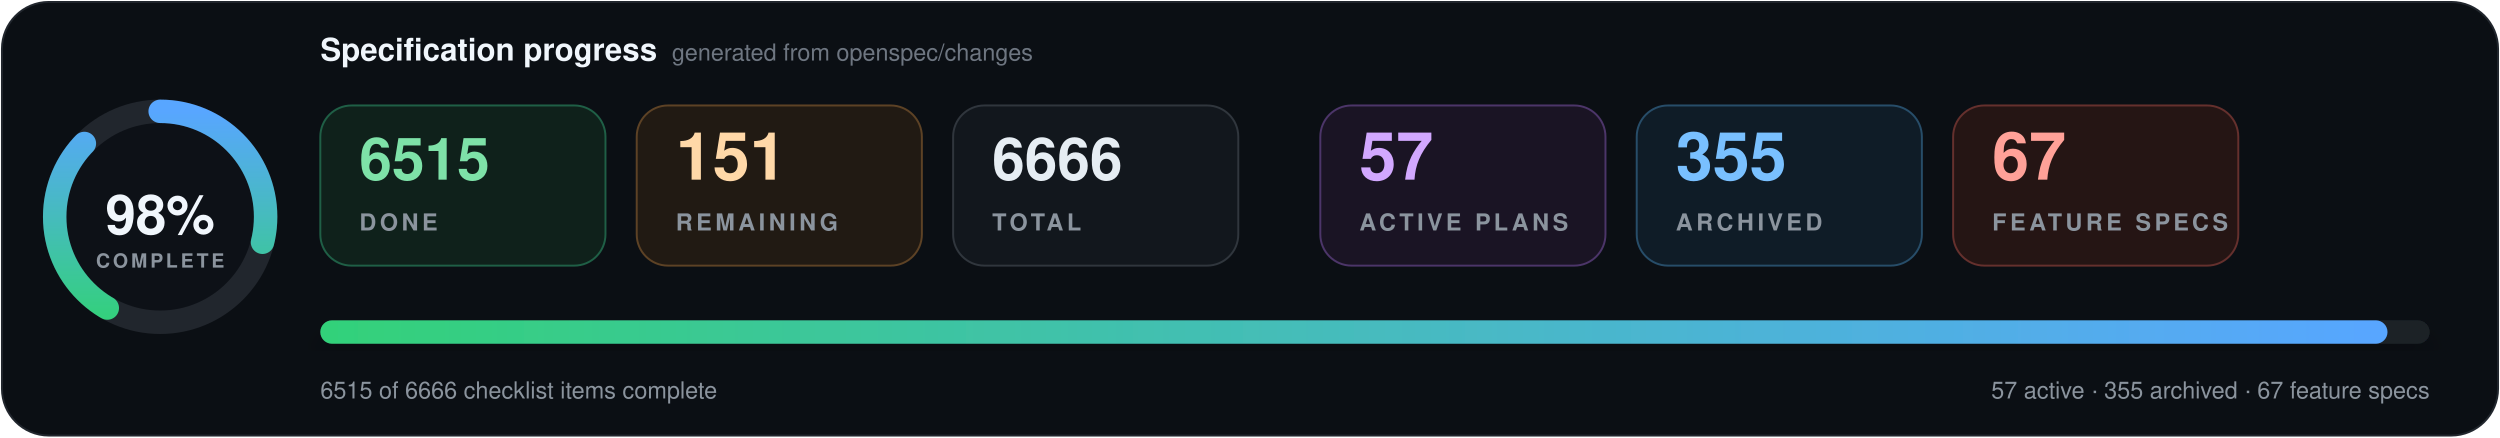
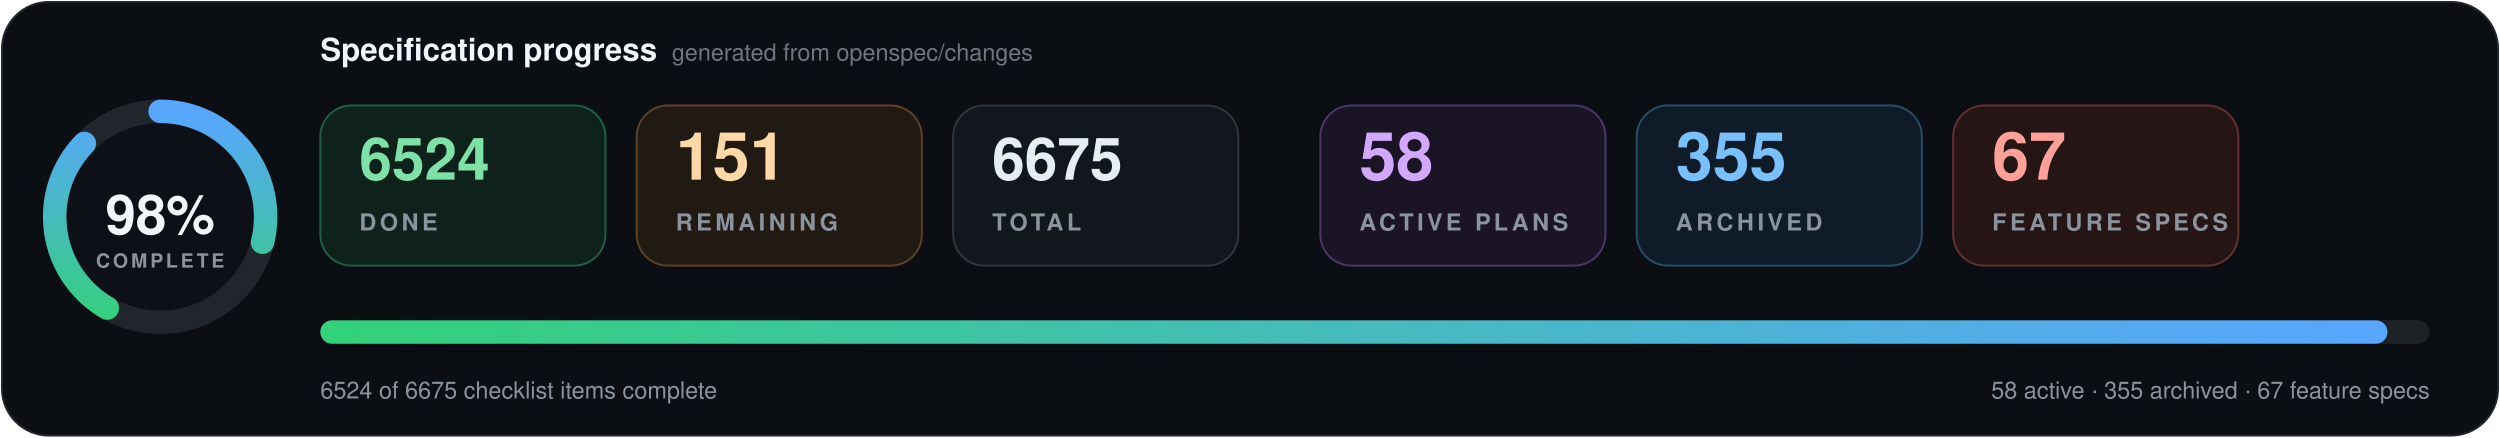
- <svg xmlns="http://www.w3.org/2000/svg" data-cache-version="1795860709" width="1280" height="224" viewBox="0 0 1280 224" role="img" aria-labelledby="title description" font-family="system-ui, -apple-system, BlinkMacSystemFont, 'Segoe UI', Helvetica, Arial, sans-serif" font-variant-numeric="tabular-nums">
+ <svg xmlns="http://www.w3.org/2000/svg" data-cache-version="1795863565" width="1280" height="224" viewBox="0 0 1280 224" role="img" aria-labelledby="title description" font-family="system-ui, -apple-system, BlinkMacSystemFont, 'Segoe UI', Helvetica, Arial, sans-serif" font-variant-numeric="tabular-nums">
  <defs>
    <linearGradient id="progress" x1="0" x2="1">
      <stop offset="0" stop-color="#33d17a" />
      <stop offset="1" stop-color="#58a6ff" />
    </linearGradient>
    <filter id="shadow" x="-10%" y="-20%" width="120%" height="150%">
      <feDropShadow dx="0" dy="7" stdDeviation="9" flood-color="#000" flood-opacity=".28" />
    </filter>
  </defs>
  <rect x="1" y="1" width="1278" height="222" rx="24" fill="#0b0f14" stroke="#21262d" />
  <g transform="translate(82 111)">
    <circle r="54" fill="#0d1117" stroke="#21262d" stroke-width="12" />
    <circle r="54" fill="none" stroke="url(#progress)" stroke-width="12" stroke-linecap="round" pathLength="100" stroke-dasharray="98 100" transform="rotate(-90)" />
    <text y="-1" text-anchor="middle" dominant-baseline="middle" fill="#f0f6fc" font-size="28" font-weight="800">98%</text>
    <text y="26" text-anchor="middle" fill="#8b949e" font-size="10" font-weight="700" letter-spacing="1.5">COMPLETE</text>
  </g>
  <text x="164" y="31" fill="#f0f6fc" font-size="16" font-weight="750">Specification progress</text>
  <text x="344" y="31" fill="#6e7681" font-size="12">generated from openspec/changes</text>
  <g transform="translate(164 54)">
    <rect width="146" height="82" rx="16" fill="#0f211b" stroke="#1f5f46" />
-     <text x="20" y="38" fill="#7ee2a8" font-size="30" font-weight="750">6515</text>
+     <text x="20" y="38" fill="#7ee2a8" font-size="30" font-weight="750">6524</text>
    <text x="20" y="64" fill="#8b949e" font-size="12" font-weight="700" letter-spacing="1.8">DONE</text>
  </g>
  <g transform="translate(326 54)">
    <rect width="146" height="82" rx="16" fill="#211a13" stroke="#5d4225" />
    <text x="20" y="38" fill="#ffd8a8" font-size="34" font-weight="750">151</text>
    <text x="20" y="64" fill="#8b949e" font-size="12" font-weight="700" letter-spacing="1.8">REMAINING</text>
  </g>
  <g transform="translate(488 54)">
    <rect width="146" height="82" rx="16" fill="#12171d" stroke="#30363d" />
-     <text x="20" y="38" fill="#e6edf3" font-size="30" font-weight="750">6666</text>
+     <text x="20" y="38" fill="#e6edf3" font-size="30" font-weight="750">6675</text>
    <text x="20" y="64" fill="#8b949e" font-size="12" font-weight="700" letter-spacing="1.8">TOTAL</text>
  </g>
  <g transform="translate(676 54)">
    <rect width="146" height="82" rx="16" fill="#1a1424" stroke="#4c3569" />
-     <text x="20" y="38" fill="#d2a8ff" font-size="34" font-weight="750">57</text>
+     <text x="20" y="38" fill="#d2a8ff" font-size="34" font-weight="750">58</text>
    <text x="20" y="64" fill="#8b949e" font-size="12" font-weight="700" letter-spacing="1.8">ACTIVE PLANS</text>
  </g>
  <g transform="translate(838 54)">
    <rect width="146" height="82" rx="16" fill="#0f1c27" stroke="#274d69" />
    <text x="20" y="38" fill="#79c0ff" font-size="34" font-weight="750">355</text>
    <text x="20" y="64" fill="#8b949e" font-size="12" font-weight="700" letter-spacing="1.8">ARCHIVED</text>
  </g>
  <g transform="translate(1000 54)">
    <rect width="146" height="82" rx="16" fill="#251514" stroke="#65302d" />
    <text x="20" y="38" fill="#ffa198" font-size="34" font-weight="750">67</text>
    <text x="20" y="64" fill="#8b949e" font-size="12" font-weight="700" letter-spacing="1.8">FEATURE SPECS</text>
  </g>
  <g filter="url(#shadow)">
    <rect x="164" y="164" width="1080" height="12" rx="6" fill="#1b2128" />
    <rect x="164" y="164" width="1058.4" height="12" rx="6" fill="url(#progress)" />
  </g>
-   <text x="164" y="204" fill="#8b949e" font-size="12">6515 of 6666 checklist items complete</text>
-   <text x="1244" y="204" text-anchor="end" fill="#8b949e" font-size="12">57 active · 355 archived · 67 feature specs</text>
+   <text x="164" y="204" fill="#8b949e" font-size="12">6524 of 6675 checklist items complete</text>
+   <text x="1244" y="204" text-anchor="end" fill="#8b949e" font-size="12">58 active · 355 archived · 67 feature specs</text>
</svg>
